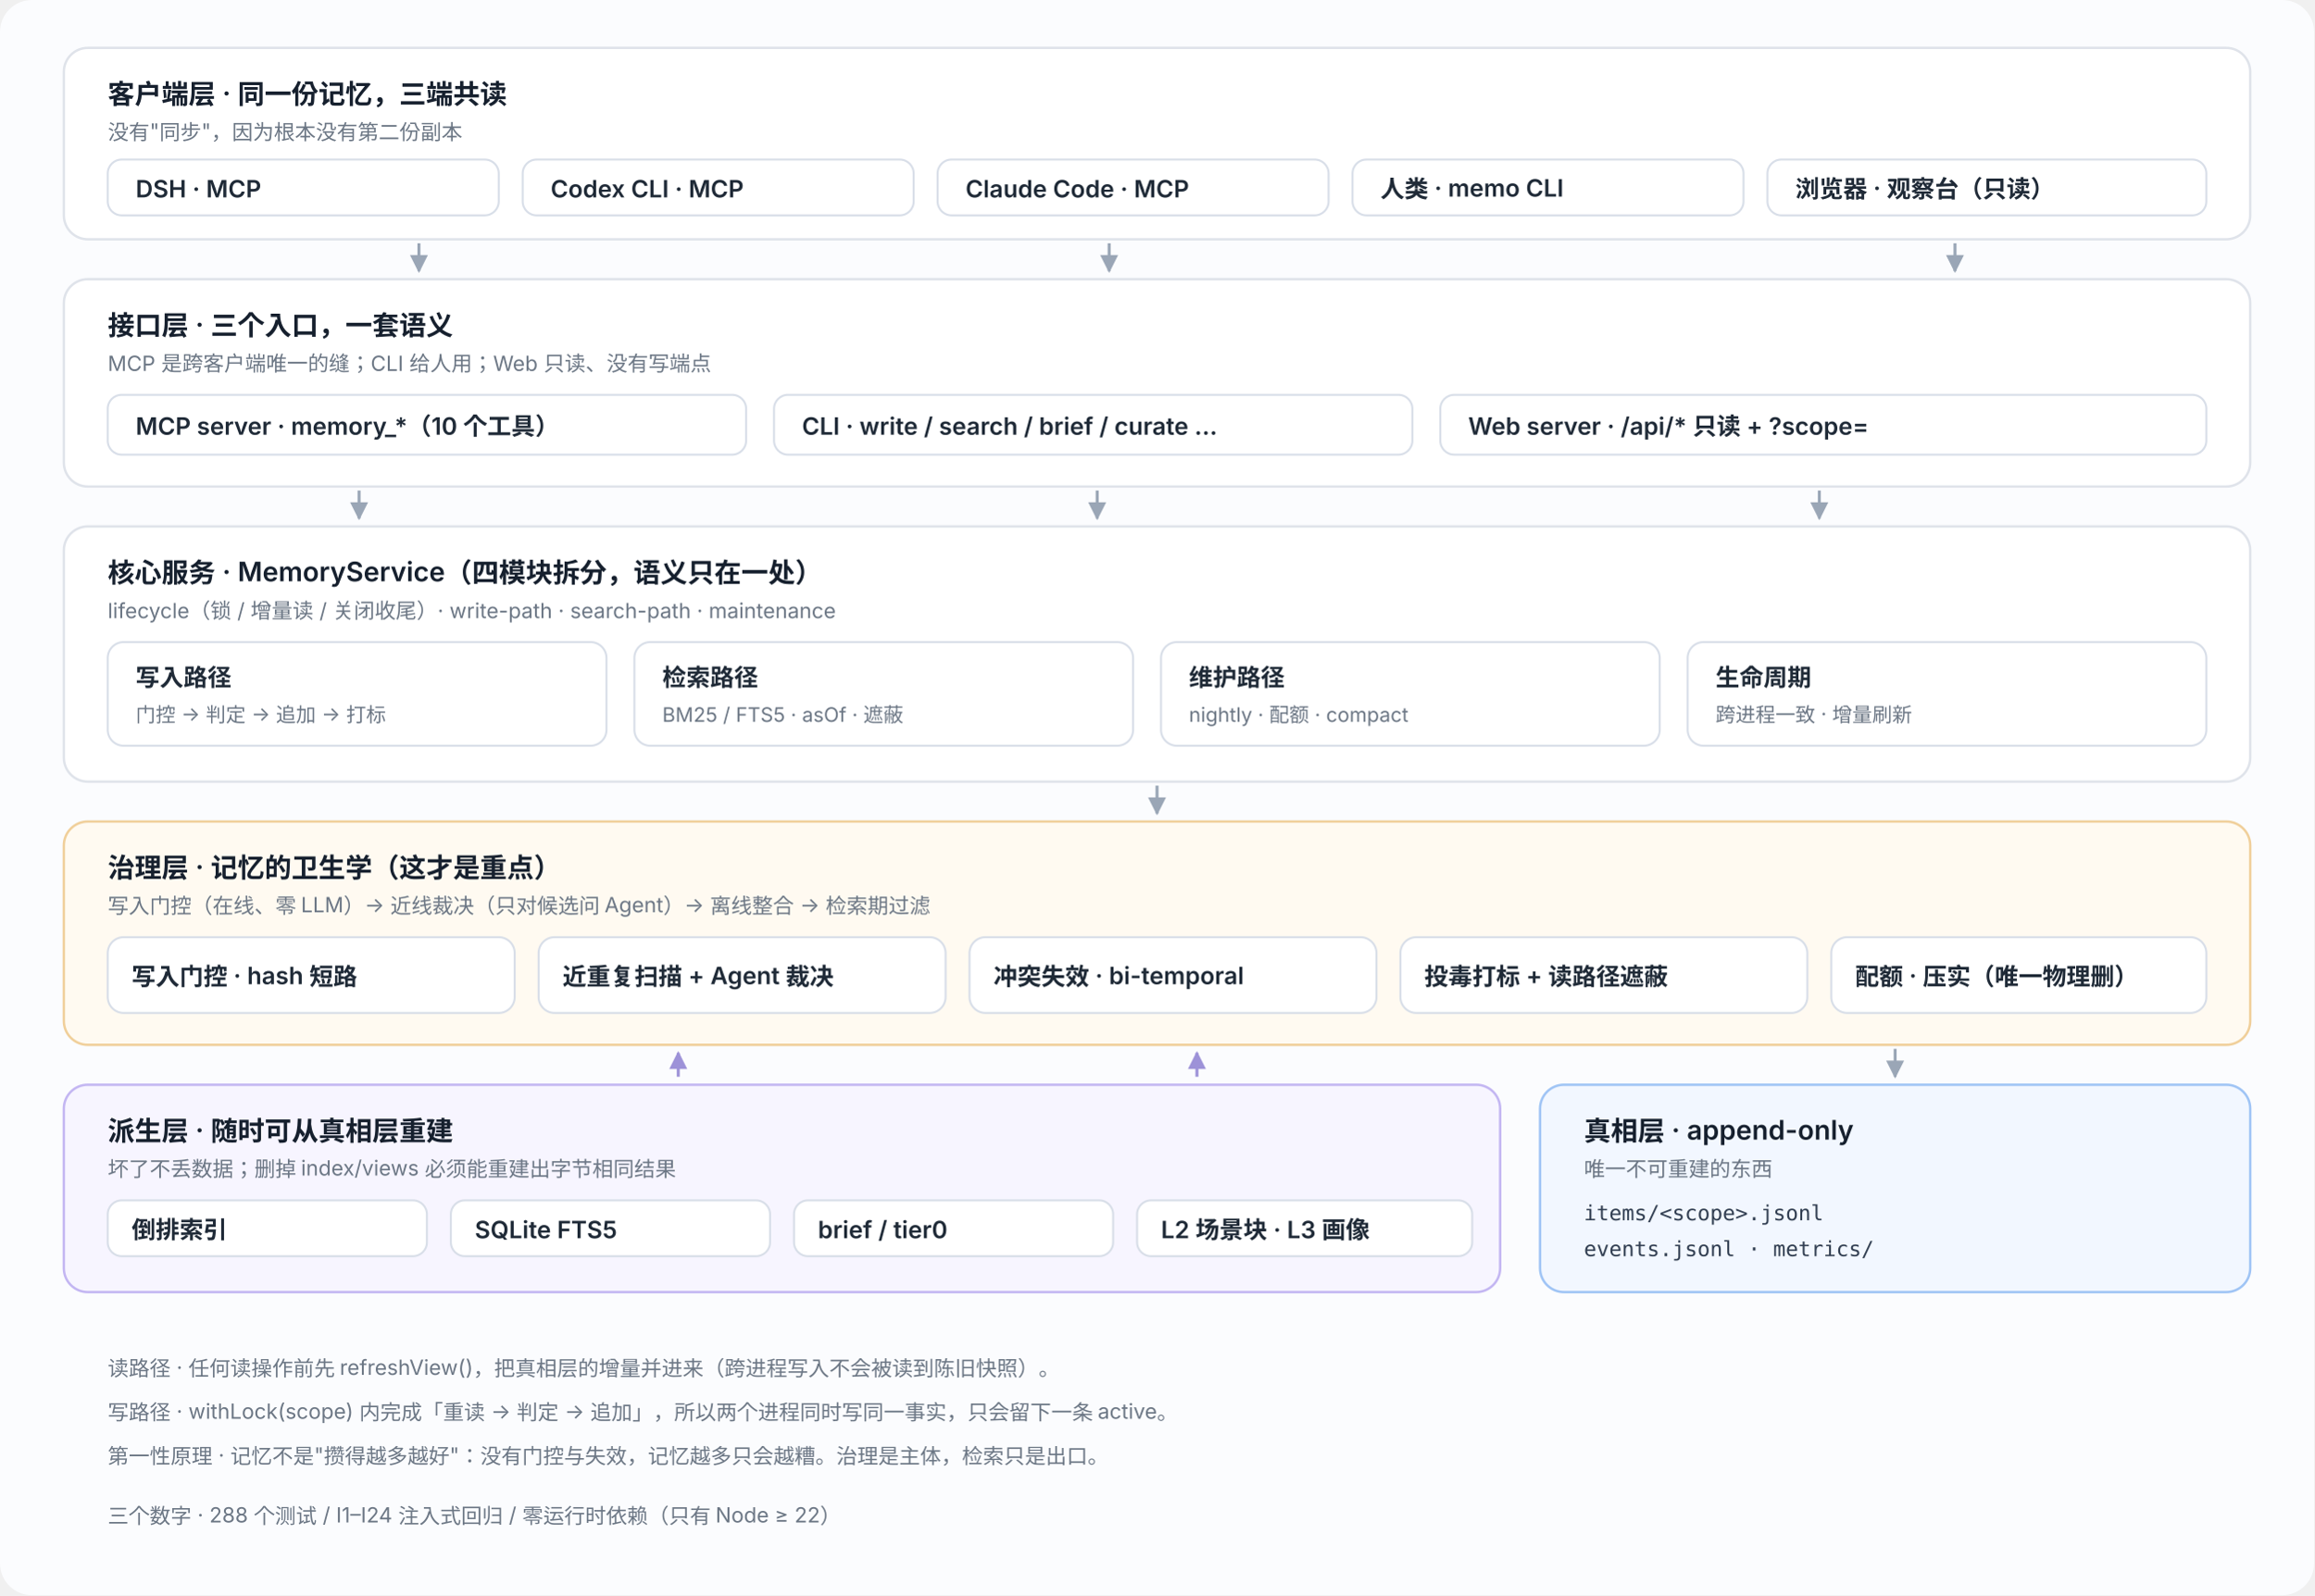
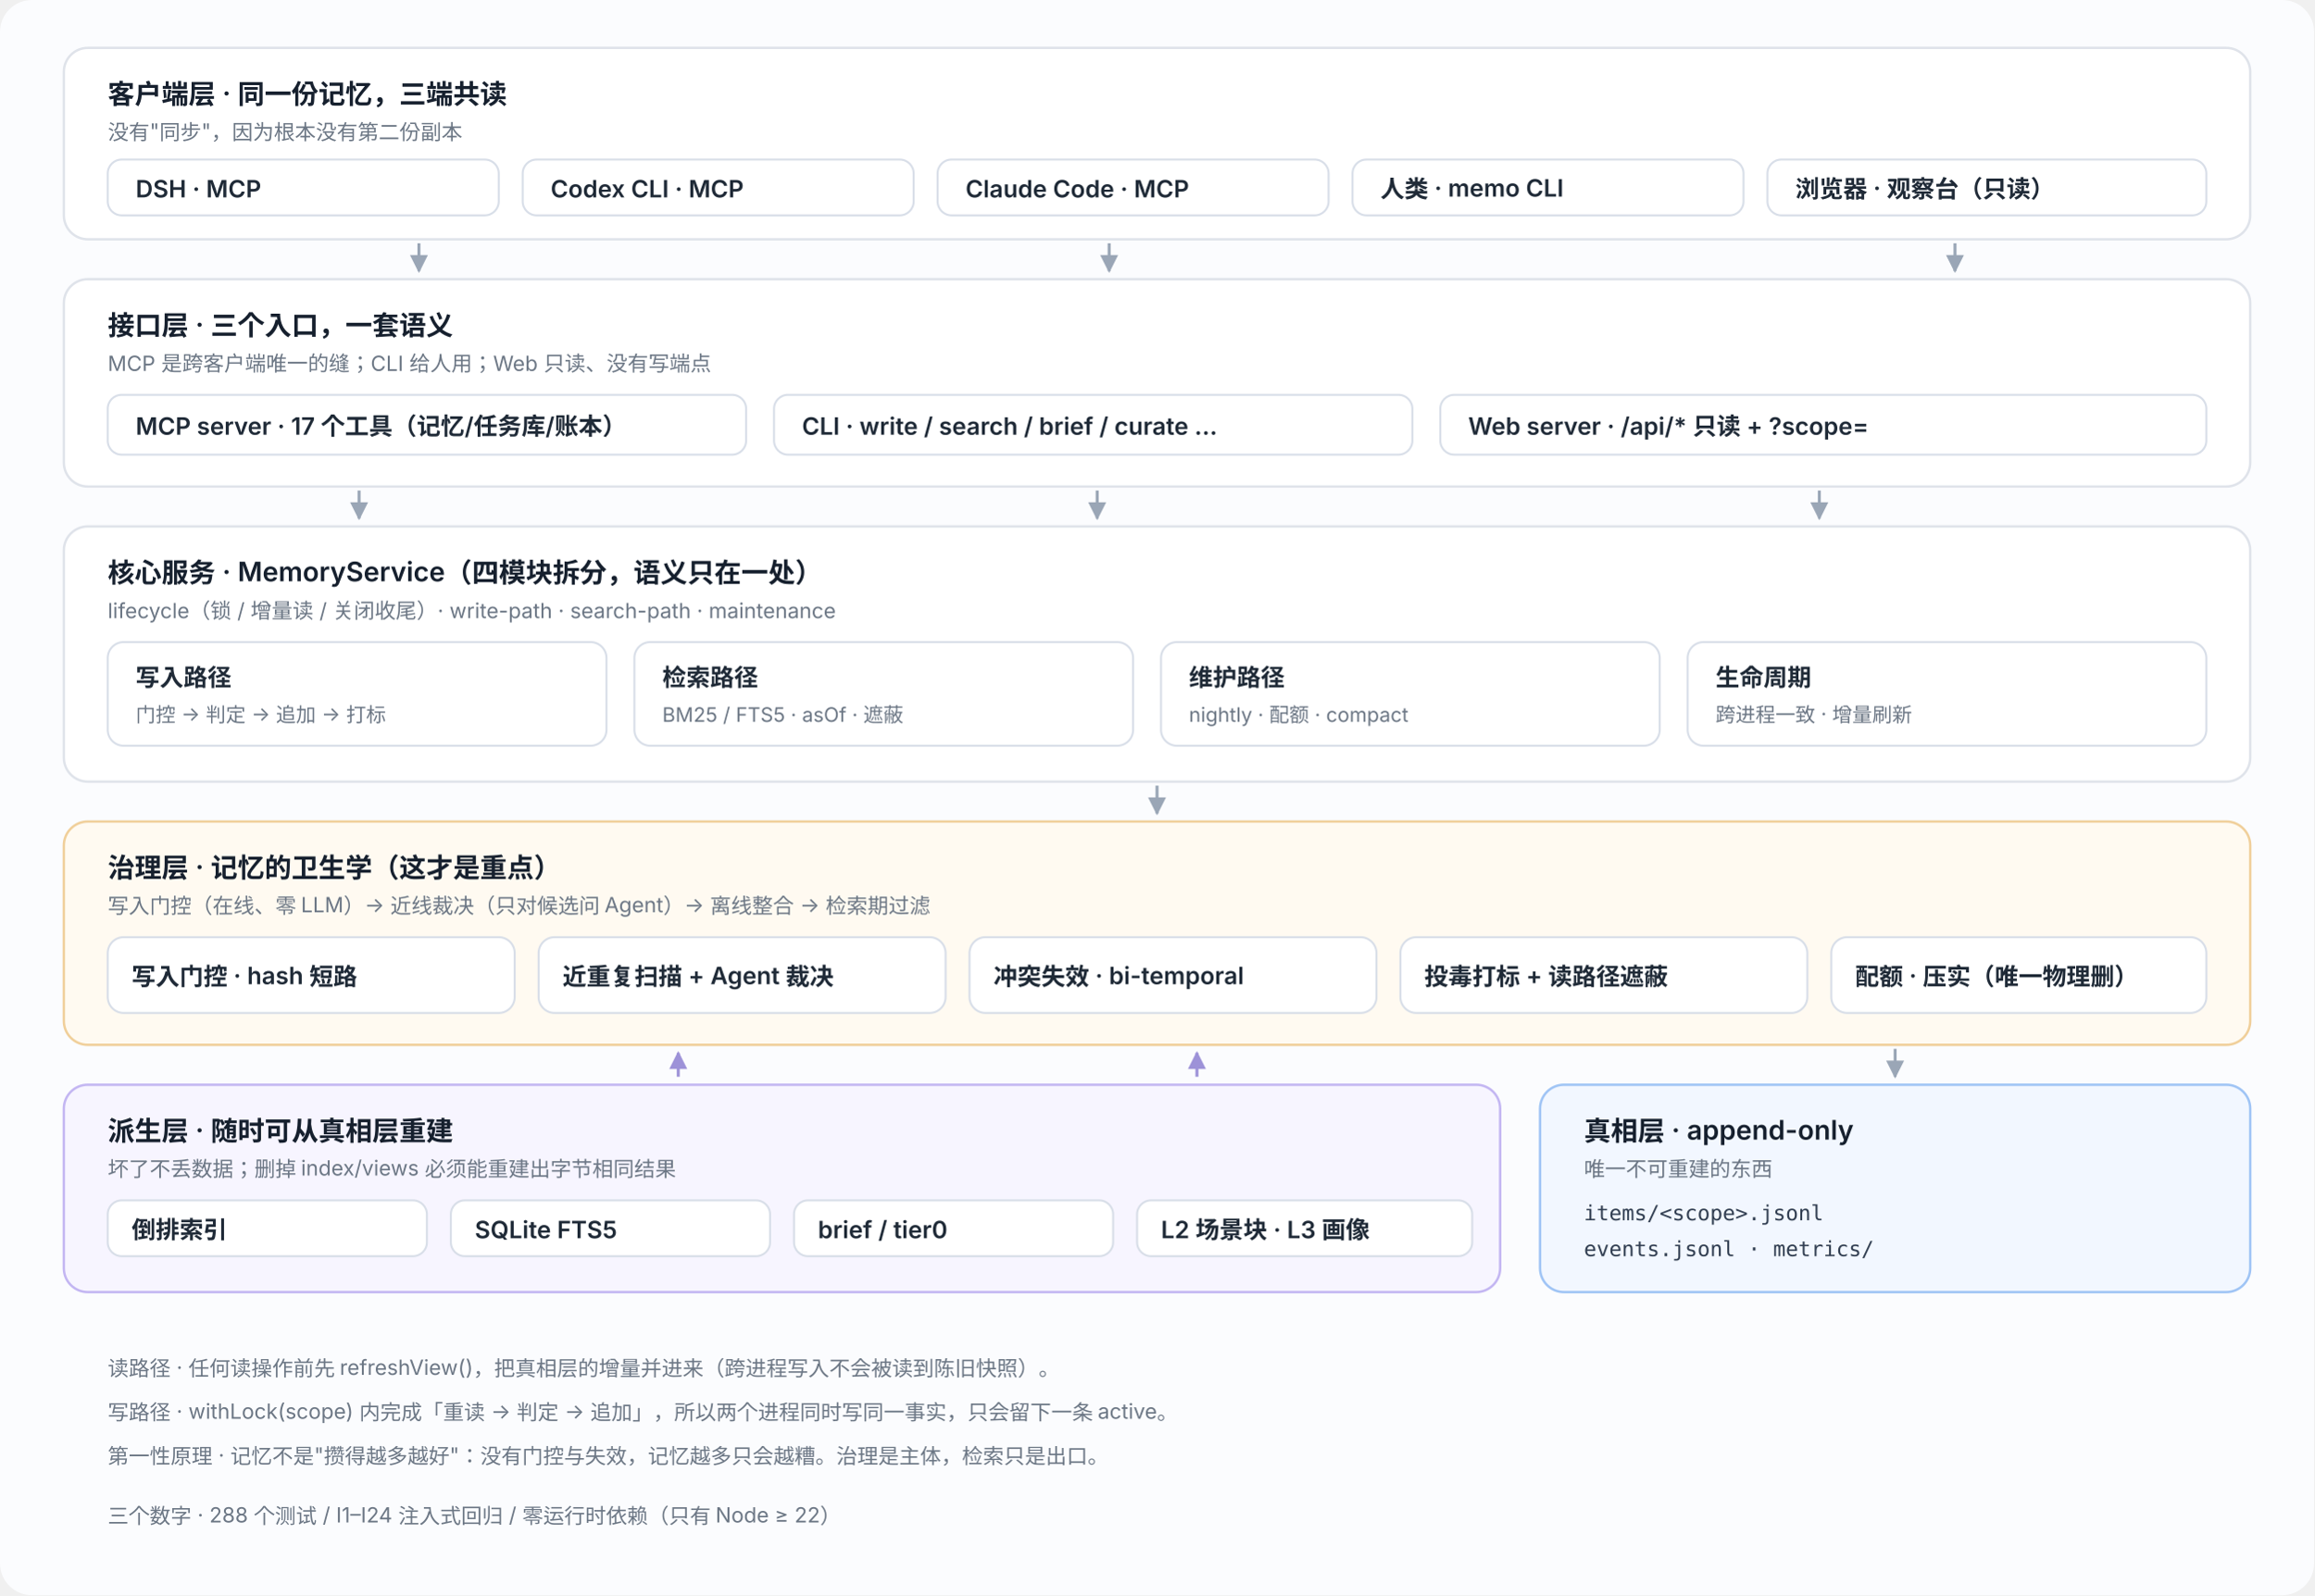
<svg xmlns="http://www.w3.org/2000/svg" viewBox="0 0 1160 800" role="img" aria-label="sedimem 架构分层">
  <defs>
    <style>
      .lt{font:600 13.5px ui-sans-serif,-apple-system,"PingFang SC",sans-serif;fill:#16202e}
      .sub{font:400 10.5px ui-sans-serif,-apple-system,"PingFang SC",sans-serif;fill:#6b7684}
      .bt{font:600 12px ui-sans-serif,-apple-system,"PingFang SC",sans-serif;fill:#1f2a37}
      .bs{font:400 10px ui-sans-serif,-apple-system,"PingFang SC",sans-serif;fill:#6b7684}
      .mono{font:500 10.5px ui-monospace,SFMono-Regular,Menlo,monospace;fill:#2f3c4f}
      .box{fill:#ffffff;stroke:#d8dee8;stroke-width:1}
      .arrow{stroke:#9aa6b6;stroke-width:1.5;fill:none;marker-end:url(#a)}
      .arrowD{stroke:#9d92d8;stroke-width:1.5;fill:none;stroke-dasharray:5 4;marker-end:url(#ad)}
    </style>
    <marker id="a" viewBox="0 0 10 10" refX="9" refY="5" markerWidth="6" markerHeight="6" orient="auto">
      <path d="M0 0 L10 5 L0 10 z" fill="#9aa6b6" />
    </marker>
    <marker id="ad" viewBox="0 0 10 10" refX="9" refY="5" markerWidth="6" markerHeight="6" orient="auto">
      <path d="M0 0 L10 5 L0 10 z" fill="#9d92d8" />
    </marker>
  </defs>
  <rect width="1160" height="800" fill="#fbfcfe" rx="16" />
  <rect x="32" y="24" width="1096" height="96" rx="12" fill="#ffffff" stroke="#dfe3ea" stroke-width="1.2" />
  <text class="lt" x="54" y="52">客户端层 · 同一份记忆，三端共读</text>
  <text class="sub" x="54" y="70">没有"同步"，因为根本没有第二份副本</text>
  <rect class="box" x="54" y="80" width="196" height="28" rx="7" />
  <text class="bt" x="68" y="99">DSH · MCP</text>
  <rect class="box" x="262" y="80" width="196" height="28" rx="7" />
  <text class="bt" x="276" y="99">Codex CLI · MCP</text>
  <rect class="box" x="470" y="80" width="196" height="28" rx="7" />
  <text class="bt" x="484" y="99">Claude Code · MCP</text>
  <rect class="box" x="678" y="80" width="196" height="28" rx="7" />
  <text class="bt" x="692" y="99">人类 · memo CLI</text>
  <rect class="box" x="886" y="80" width="220" height="28" rx="7" />
  <text class="bt" x="900" y="99">浏览器 · 观察台（只读）</text>
  <rect x="32" y="140" width="1096" height="104" rx="12" fill="#ffffff" stroke="#dfe3ea" stroke-width="1.2" />
  <text class="lt" x="54" y="168">接口层 · 三个入口，一套语义</text>
  <text class="sub" x="54" y="186">MCP 是跨客户端唯一的缝；CLI 给人用；Web 只读、没有写端点</text>
  <rect class="box" x="54" y="198" width="320" height="30" rx="7" />
-   <text class="bt" x="68" y="218">MCP server · memory_*（10 个工具）</text>
+   <text class="bt" x="68" y="218">MCP server · 17 个工具（记忆/任务库/账本）</text>
  <rect class="box" x="388" y="198" width="320" height="30" rx="7" />
  <text class="bt" x="402" y="218">CLI · write / search / brief / curate …</text>
  <rect class="box" x="722" y="198" width="384" height="30" rx="7" />
  <text class="bt" x="736" y="218">Web server · /api/* 只读 + ?scope=</text>
  <rect x="32" y="264" width="1096" height="128" rx="12" fill="#ffffff" stroke="#dfe3ea" stroke-width="1.2" />
  <text class="lt" x="54" y="292">核心服务 · MemoryService（四模块拆分，语义只在一处）</text>
  <text class="sub" x="54" y="310">lifecycle（锁 / 增量读 / 关闭收尾）· write-path · search-path · maintenance</text>
  <rect class="box" x="54" y="322" width="250" height="52" rx="8" />
  <text class="bt" x="68" y="344">写入路径</text>
  <text class="bs" x="68" y="362">门控 → 判定 → 追加 → 打标</text>
  <rect class="box" x="318" y="322" width="250" height="52" rx="8" />
  <text class="bt" x="332" y="344">检索路径</text>
  <text class="bs" x="332" y="362">BM25 / FTS5 · asOf · 遮蔽</text>
  <rect class="box" x="582" y="322" width="250" height="52" rx="8" />
  <text class="bt" x="596" y="344">维护路径</text>
  <text class="bs" x="596" y="362">nightly · 配额 · compact</text>
  <rect class="box" x="846" y="322" width="260" height="52" rx="8" />
  <text class="bt" x="860" y="344">生命周期</text>
  <text class="bs" x="860" y="362">跨进程一致 · 增量刷新</text>
  <rect x="32" y="412" width="1096" height="112" rx="12" fill="#fffaf1" stroke="#f0cf9a" stroke-width="1.2" />
  <text class="lt" x="54" y="440">治理层 · 记忆的卫生学（这才是重点）</text>
  <text class="sub" x="54" y="458">写入门控（在线、零 LLM）→ 近线裁决（只对候选问 Agent）→ 离线整合 → 检索期过滤</text>
  <rect class="box" x="54" y="470" width="204" height="38" rx="8" />
  <text class="bt" x="66" y="494">写入门控 · hash 短路</text>
  <rect class="box" x="270" y="470" width="204" height="38" rx="8" />
  <text class="bt" x="282" y="494">近重复扫描 + Agent 裁决</text>
  <rect class="box" x="486" y="470" width="204" height="38" rx="8" />
  <text class="bt" x="498" y="494">冲突失效 · bi-temporal</text>
  <rect class="box" x="702" y="470" width="204" height="38" rx="8" />
  <text class="bt" x="714" y="494">投毒打标 + 读路径遮蔽</text>
  <rect class="box" x="918" y="470" width="188" height="38" rx="8" />
  <text class="bt" x="930" y="494">配额 · 压实（唯一物理删）</text>
  <rect x="32" y="544" width="720" height="104" rx="12" fill="#f7f5ff" stroke="#c3b6f2" stroke-width="1.2" />
  <text class="lt" x="54" y="572">派生层 · 随时可从真相层重建</text>
  <text class="sub" x="54" y="590">坏了不丢数据；删掉 index/views 必须能重建出字节相同结果</text>
  <rect class="box" x="54" y="602" width="160" height="28" rx="7" />
  <text class="bt" x="66" y="621">倒排索引</text>
  <rect class="box" x="226" y="602" width="160" height="28" rx="7" />
  <text class="bt" x="238" y="621">SQLite FTS5</text>
  <rect class="box" x="398" y="602" width="160" height="28" rx="7" />
  <text class="bt" x="410" y="621">brief / tier0</text>
  <rect class="box" x="570" y="602" width="168" height="28" rx="7" />
  <text class="bt" x="582" y="621">L2 场景块 · L3 画像</text>
  <rect x="772" y="544" width="356" height="104" rx="12" fill="#f2f7ff" stroke="#9fc4f5" stroke-width="1.2" />
  <text class="lt" x="794" y="572">真相层 · append-only</text>
  <text class="sub" x="794" y="590">唯一不可重建的东西</text>
  <text class="mono" x="794" y="612">items/&lt;scope&gt;.jsonl</text>
  <text class="mono" x="794" y="630">events.jsonl · metrics/</text>
  <path class="arrow" d="M210 122 L210 136" />
  <path class="arrow" d="M556 122 L556 136" />
  <path class="arrow" d="M980 122 L980 136" />
  <path class="arrow" d="M180 246 L180 260" />
  <path class="arrow" d="M550 246 L550 260" />
  <path class="arrow" d="M912 246 L912 260" />
  <path class="arrow" d="M580 394 L580 408" />
  <path class="arrow" d="M950 526 L950 540" />
  <path class="arrowD" d="M340 540 L340 528" />
  <path class="arrowD" d="M600 540 L600 528" />
  <text class="sub" x="54" y="690">读路径 · 任何读操作前先 refreshView()，把真相层的增量并进来（跨进程写入不会被读到陈旧快照）。</text>
  <text class="sub" x="54" y="712">写路径 · withLock(scope) 内完成「重读 → 判定 → 追加」，所以两个进程同时写同一事实，只会留下一条 active。</text>
  <text class="sub" x="54" y="734">第一性原理 · 记忆不是"攒得越多越好"：没有门控与失效，记忆越多只会越糟。治理是主体，检索只是出口。</text>
  <text class="sub" x="54" y="764">三个数字 · 288 个测试 / I1–I24 注入式回归 / 零运行时依赖（只有 Node ≥ 22）</text>
</svg>
